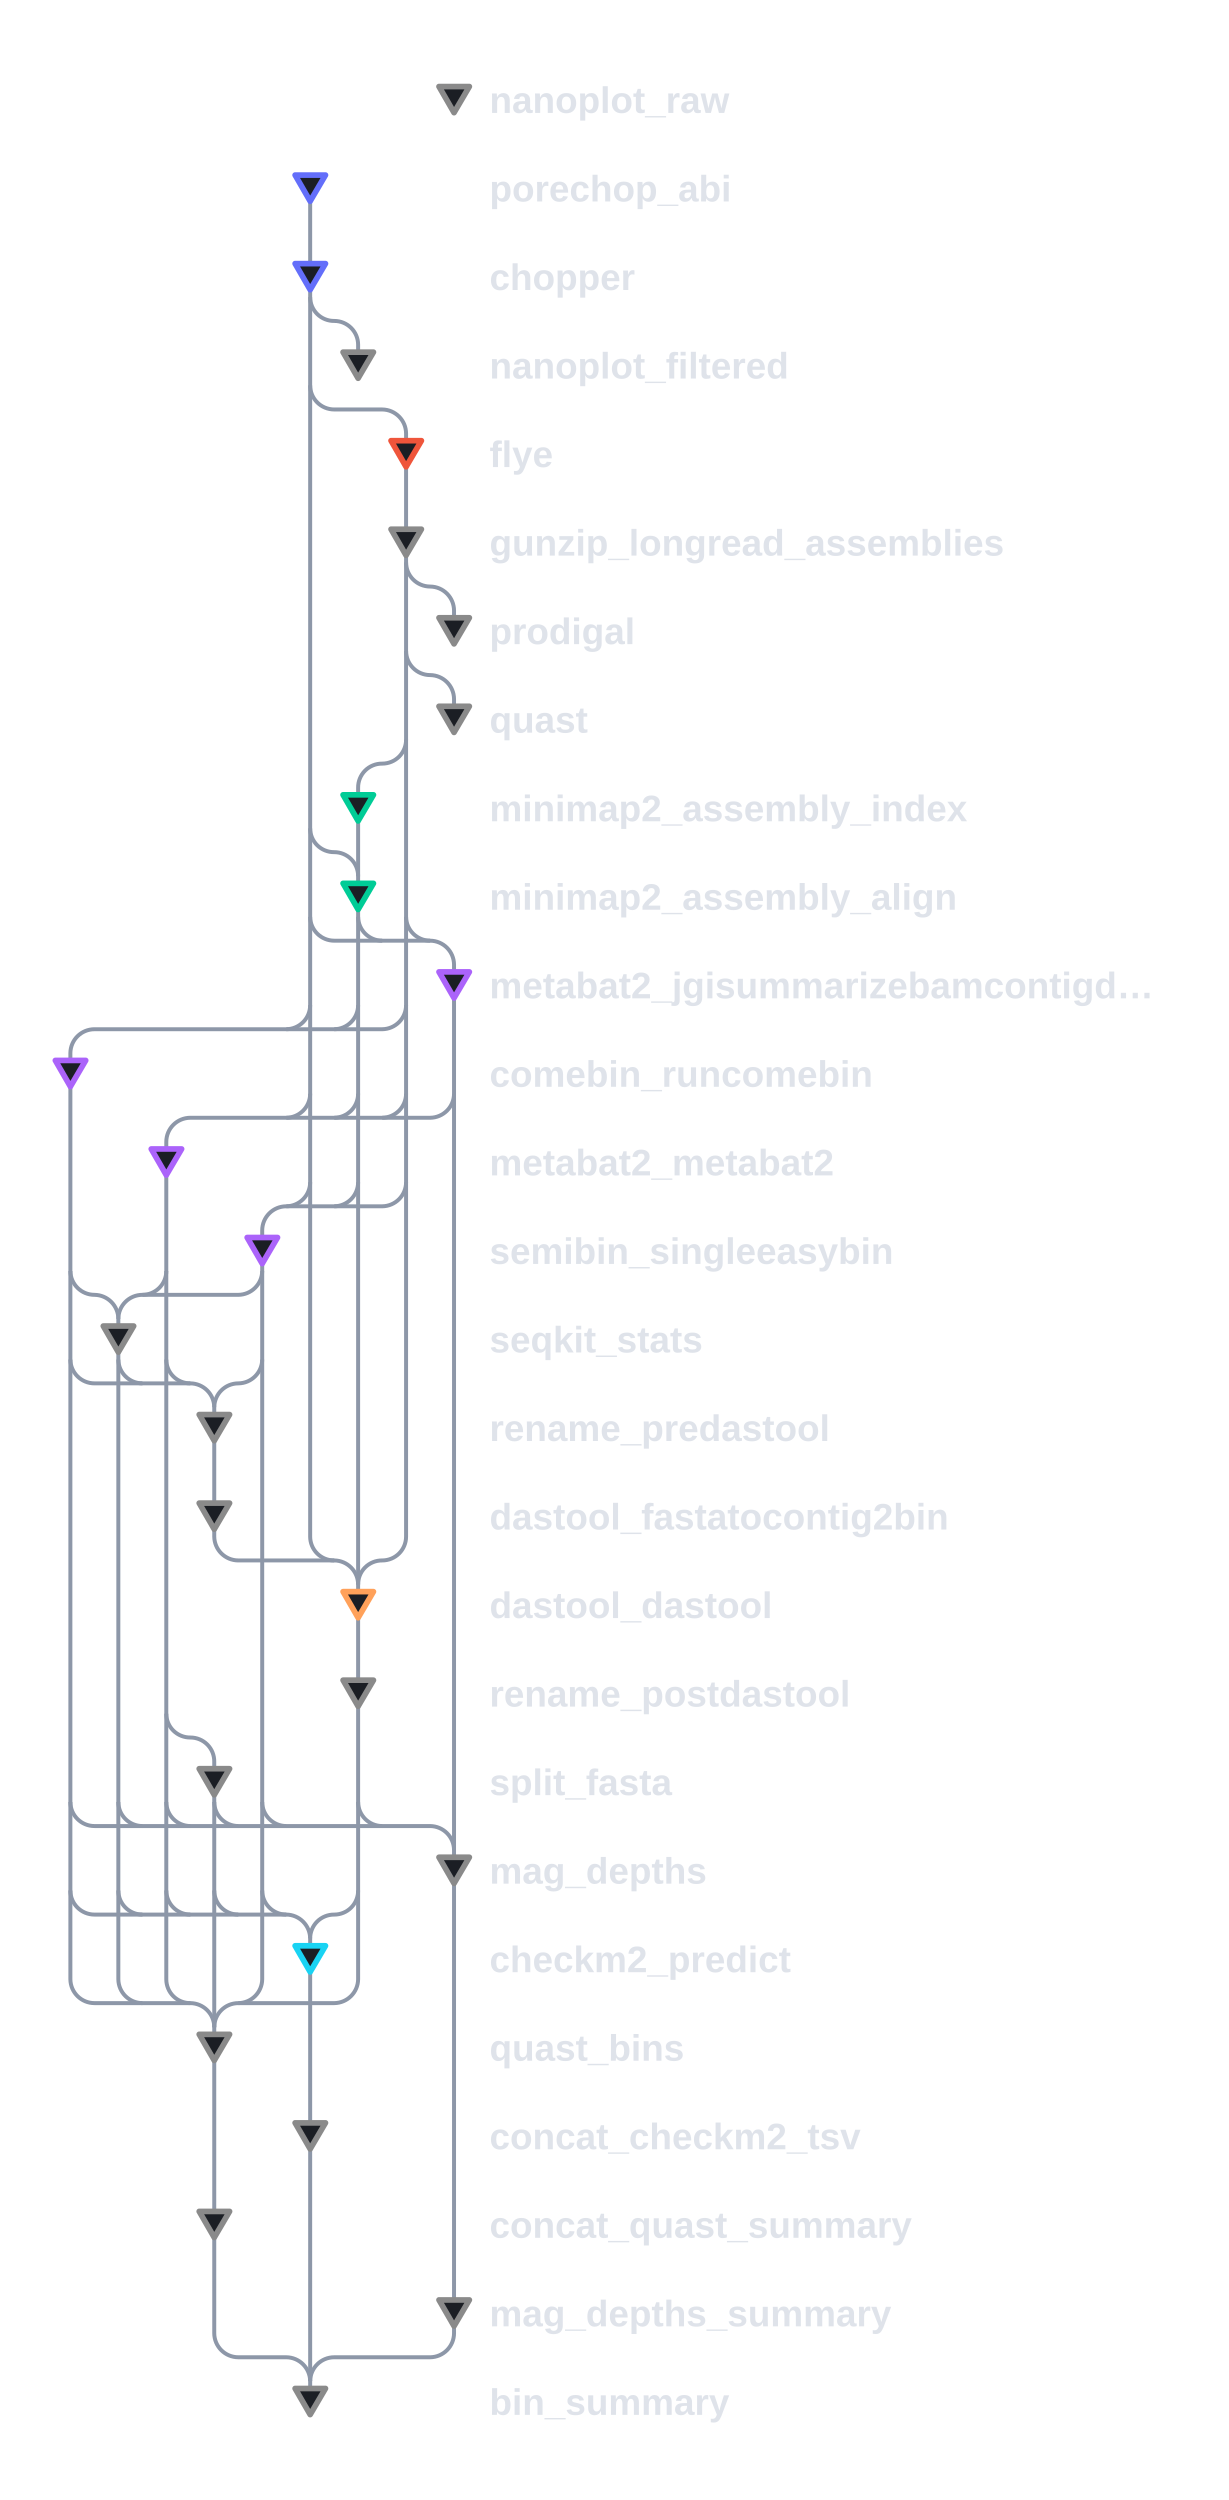
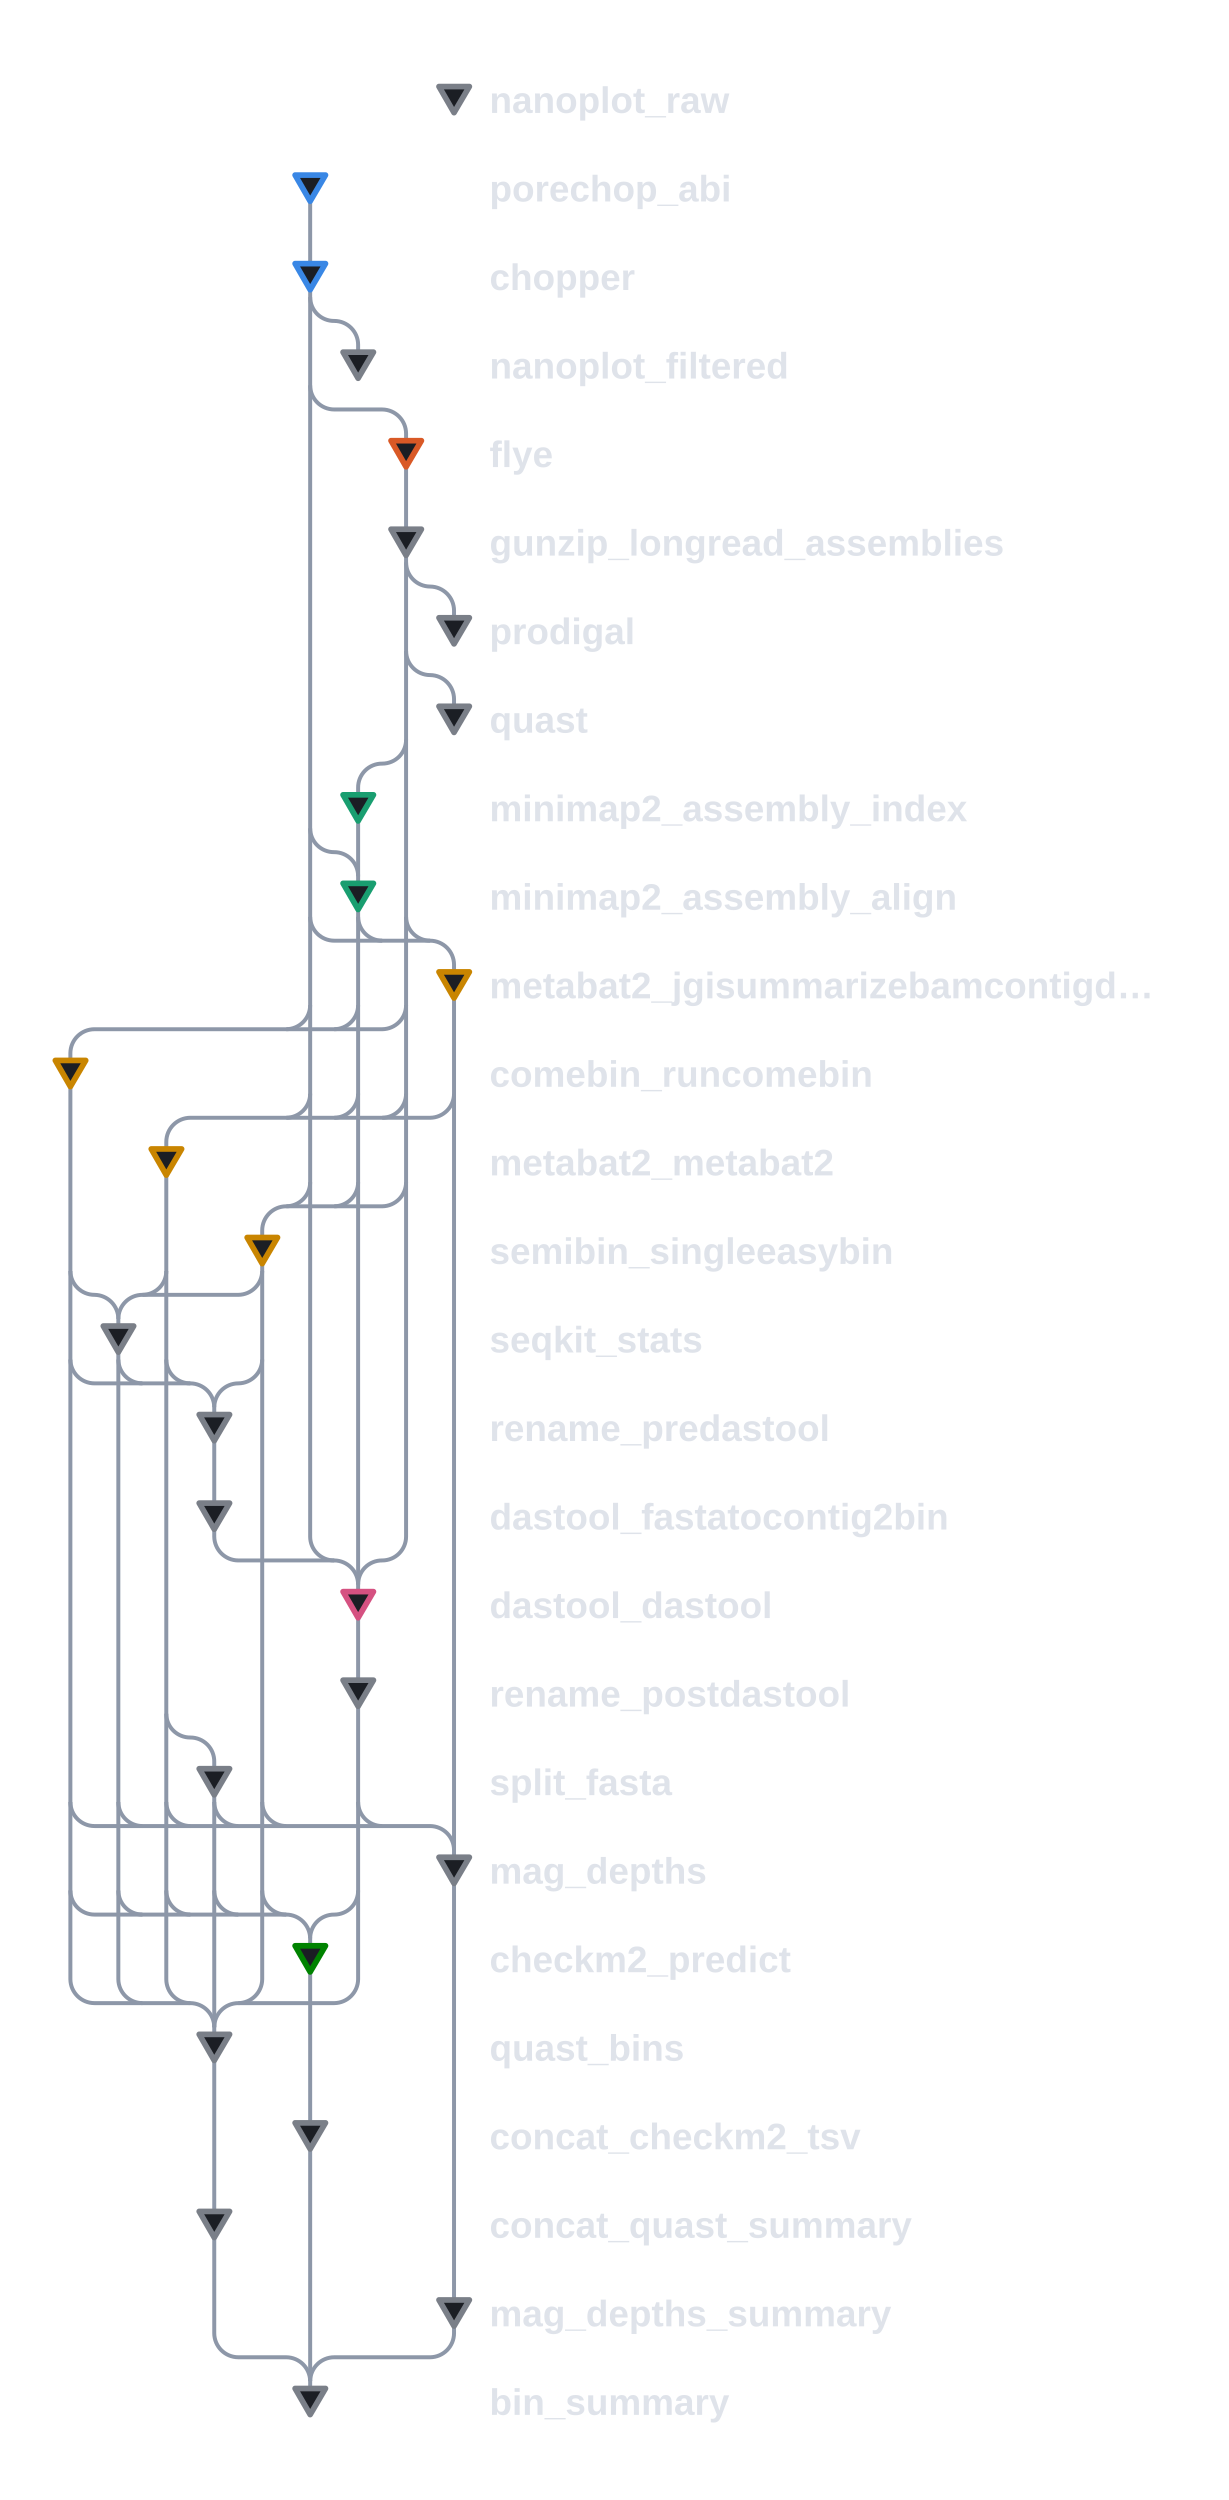
<svg xmlns="http://www.w3.org/2000/svg" width="433" height="881" viewBox="0 0 433 881">
  <g fill="none" stroke="#8D97A8" stroke-width="1.4" stroke-linejoin="round" stroke-linecap="butt">
    <path d="M 109.3,70.9 L 109.3,92.9" />
    <path d="M 109.3,102.1 L 109.3,104.7 L 109.3,135.8 L 109.3,291.9 L 109.3,323.1 L 109.3,354.2 L 109.3,385.4 L 109.3,416.6 L 109.3,541.5 A 8.4,8.4 0 0 0 117.8,549.9" />
    <path d="M 109.3,685.7 L 109.3,683.1 A 8.5,8.5 0 0 0 100.9,674.7 L 84.0,674.7 L 67.1,674.7 L 50.2,674.7 L 33.3,674.7 A 8.5,8.5 0 0 1 24.8,666.2" />
    <path d="M 109.3,694.9 L 109.3,748.1" />
    <path d="M 109.3,757.3 L 109.3,839.1 L 109.3,841.7" />
    <path d="M 126.2,124.1 L 126.2,121.5 A 8.4,8.4 0 0 0 117.8,113.1 A 8.4,8.4 0 0 1 109.3,104.7" />
    <path d="M 126.2,280.1 L 126.2,277.6 A 8.4,8.4 0 0 1 134.7,269.1 A 8.4,8.4 0 0 0 143.1,260.6" />
    <path d="M 126.2,289.3 L 126.2,308.8 L 126.2,311.3" />
    <path d="M 126.2,320.5 L 126.2,323.1 L 126.2,354.2 L 126.2,385.4 L 126.2,416.6 L 126.2,558.4 L 126.2,560.9" />
    <path d="M 126.2,570.1 L 126.2,592.1" />
    <path d="M 126.2,601.3 L 126.2,635.0 L 126.2,666.2 L 126.2,697.5 A 8.5,8.5 0 0 1 117.8,705.9 L 84.0,705.9 A 8.5,8.5 0 0 0 75.5,714.4" />
    <path d="M 143.1,155.3 L 143.1,152.8 A 8.5,8.5 0 0 0 134.7,144.3 L 117.8,144.3 A 8.5,8.5 0 0 1 109.3,135.8" />
    <path d="M 143.1,164.5 L 143.1,186.5" />
    <path d="M 143.1,195.7 L 143.1,198.2 L 143.1,229.4 L 143.1,260.6 L 143.1,323.1 L 143.1,354.2 L 143.1,385.4 L 143.1,416.6 L 143.1,541.5 A 8.4,8.4 0 0 1 134.7,549.9 A 8.4,8.4 0 0 0 126.2,558.4" />
    <path d="M 160.0,217.7 L 160.0,215.2 A 8.5,8.5 0 0 0 151.6,206.7 A 8.5,8.5 0 0 1 143.1,198.2" />
    <path d="M 160.0,248.9 L 160.0,246.3 A 8.5,8.5 0 0 0 151.6,237.9 A 8.5,8.5 0 0 1 143.1,229.4" />
    <path d="M 160.0,342.5 L 160.0,339.9 A 8.5,8.5 0 0 0 151.6,331.5 L 134.7,331.5 L 117.8,331.5 A 8.5,8.5 0 0 1 109.3,323.1" />
    <path d="M 160.0,351.7 L 160.0,385.4 L 160.0,652.0 L 160.0,654.5" />
    <path d="M 160.0,663.7 L 160.0,810.5" />
    <path d="M 160.0,819.7 L 160.0,822.2 A 8.5,8.5 0 0 1 151.6,830.7 L 117.8,830.7 A 8.5,8.5 0 0 0 109.3,839.1" />
    <path d="M 24.8,373.7 L 24.8,371.1 A 8.5,8.5 0 0 1 33.3,362.7 L 100.9,362.7 L 117.8,362.7 L 134.7,362.7 A 8.5,8.5 0 0 0 143.1,354.2" />
    <path d="M 24.8,382.9 L 24.8,447.9 L 24.8,479.1 L 24.8,635.0 L 24.8,666.2 L 24.8,697.5 A 8.5,8.5 0 0 0 33.3,705.9 L 50.2,705.9 L 67.1,705.9 A 8.5,8.5 0 0 1 75.5,714.4" />
    <path d="M 58.6,404.9 L 58.6,402.4 A 8.5,8.5 0 0 1 67.1,393.9 L 100.9,393.9 L 117.8,393.9 L 134.7,393.9 L 151.6,393.9 A 8.5,8.5 0 0 0 160.0,385.4" />
    <path d="M 58.6,414.1 L 58.6,447.9 L 58.6,479.1 L 58.6,603.9 L 58.6,635.0 L 58.6,666.2 L 58.6,697.5 A 8.4,8.4 0 0 0 67.1,705.9" />
    <path d="M 92.4,436.1 L 92.4,433.6 A 8.5,8.5 0 0 1 100.9,425.1 L 117.8,425.1 L 134.7,425.1 A 8.5,8.5 0 0 0 143.1,416.6" />
    <path d="M 92.4,445.3 L 92.4,447.9 L 92.4,479.1 L 92.4,635.0 L 92.4,666.2 L 92.4,697.5 A 8.5,8.5 0 0 1 84.0,705.9" />
    <path d="M 41.7,467.3 L 41.7,464.8 A 8.5,8.5 0 0 0 33.3,456.3 A 8.5,8.5 0 0 1 24.8,447.9" />
    <path d="M 41.7,476.5 L 41.7,479.1 L 41.7,635.0 L 41.7,666.2 L 41.7,697.5 A 8.5,8.5 0 0 0 50.2,705.9" />
    <path d="M 75.5,498.5 L 75.5,495.9 A 8.5,8.5 0 0 0 67.1,487.5 L 50.2,487.5 L 33.3,487.5 A 8.5,8.5 0 0 1 24.8,479.1" />
    <path d="M 75.5,507.7 L 75.5,529.7" />
    <path d="M 75.5,538.9 L 75.5,541.5 A 8.5,8.5 0 0 0 84.0,549.9 L 117.8,549.9 A 8.5,8.5 0 0 1 126.2,558.4" />
    <path d="M 75.5,623.3 L 75.5,620.8 A 8.4,8.4 0 0 0 67.1,612.3 A 8.4,8.4 0 0 1 58.6,603.9" />
    <path d="M 75.5,632.5 L 75.5,635.0 L 75.5,666.2 L 75.5,714.4 L 75.5,716.9" />
    <path d="M 75.5,726.1 L 75.5,779.3" />
    <path d="M 75.5,788.5 L 75.5,822.2 A 8.5,8.5 0 0 0 84.0,830.7 L 100.9,830.7 A 8.5,8.5 0 0 1 109.3,839.1" />
    <path d="M 109.3,291.9 A 8.4,8.4 0 0 0 117.8,300.3 A 8.4,8.4 0 0 1 126.2,308.8" />
    <path d="M 109.3,354.2 A 8.5,8.5 0 0 1 100.9,362.7" />
    <path d="M 109.3,385.4 A 8.5,8.5 0 0 1 100.9,393.9" />
    <path d="M 109.3,416.6 A 8.5,8.5 0 0 1 100.9,425.1" />
    <path d="M 143.1,323.1 A 8.5,8.5 0 0 0 151.6,331.5" />
    <path d="M 143.1,385.4 A 8.5,8.5 0 0 1 134.7,393.9" />
    <path d="M 126.2,323.1 A 8.5,8.5 0 0 0 134.7,331.5" />
    <path d="M 126.2,354.2 A 8.5,8.5 0 0 1 117.8,362.7" />
    <path d="M 126.2,385.4 A 8.5,8.5 0 0 1 117.8,393.9" />
    <path d="M 126.2,416.6 A 8.5,8.5 0 0 1 117.8,425.1" />
    <path d="M 24.8,635.0 A 8.5,8.5 0 0 0 33.3,643.5 L 50.2,643.5 L 67.1,643.5 L 84.0,643.5 L 100.9,643.5 L 134.7,643.5 L 151.6,643.5 A 8.5,8.5 0 0 1 160.0,652.0" />
    <path d="M 58.6,447.9 A 8.4,8.4 0 0 1 50.2,456.3" />
    <path d="M 41.7,464.8 A 8.5,8.5 0 0 1 50.2,456.3 L 84.0,456.3 A 8.5,8.5 0 0 0 92.4,447.9" />
    <path d="M 58.6,479.1 A 8.4,8.4 0 0 0 67.1,487.5" />
    <path d="M 58.6,635.0 A 8.5,8.5 0 0 0 67.1,643.5" />
    <path d="M 58.6,666.2 A 8.5,8.5 0 0 0 67.1,674.7" />
    <path d="M 92.4,479.1 A 8.5,8.5 0 0 1 84.0,487.5 A 8.5,8.5 0 0 0 75.5,495.9" />
    <path d="M 92.4,635.0 A 8.5,8.5 0 0 0 100.9,643.5" />
    <path d="M 92.4,666.2 A 8.5,8.5 0 0 0 100.9,674.7" />
    <path d="M 41.7,479.1 A 8.5,8.5 0 0 0 50.2,487.5" />
    <path d="M 41.7,635.0 A 8.5,8.5 0 0 0 50.2,643.5" />
    <path d="M 41.7,666.2 A 8.5,8.5 0 0 0 50.2,674.7" />
    <path d="M 126.2,635.0 A 8.5,8.5 0 0 0 134.7,643.5" />
    <path d="M 126.2,666.2 A 8.4,8.4 0 0 1 117.8,674.7 A 8.4,8.4 0 0 0 109.3,683.1" />
    <path d="M 75.5,635.0 A 8.5,8.5 0 0 0 84.0,643.5" />
    <path d="M 75.5,666.2 A 8.5,8.5 0 0 0 84.0,674.7" />
  </g>
  <g>
-     <polygon points="154.7,30.5 165.4,30.5 160.0,39.7" fill="#1B1E24" stroke="#8A8A8A" stroke-width="2.0" stroke-linejoin="round" />
+     <polygon points="154.7,30.5 165.4,30.5 160.0,39.7" fill="#1B1E24" stroke="#7a7f88" stroke-width="2.0" stroke-linejoin="round" />
    <text x="172.5" y="39.8" font-family="Arial" font-size="13" fill="#DFE3EA" font-weight="600" text-anchor="start">nanoplot_raw</text>
  </g>
  <g>
-     <polygon points="104.0,61.7 114.7,61.7 109.3,70.9" fill="#1B1E24" stroke="#636EFA" stroke-width="2.0" stroke-linejoin="round" />
+     <polygon points="104.0,61.7 114.7,61.7 109.3,70.9" fill="#1B1E24" stroke="#3987e5" stroke-width="2.0" stroke-linejoin="round" />
    <text x="172.5" y="71.0" font-family="Arial" font-size="13" fill="#DFE3EA" font-weight="600" text-anchor="start">porechop_abi</text>
  </g>
  <g>
-     <polygon points="104.0,92.9 114.7,92.9 109.3,102.1" fill="#1B1E24" stroke="#636EFA" stroke-width="2.0" stroke-linejoin="round" />
+     <polygon points="104.0,92.9 114.7,92.9 109.3,102.1" fill="#1B1E24" stroke="#3987e5" stroke-width="2.0" stroke-linejoin="round" />
    <text x="172.5" y="102.2" font-family="Arial" font-size="13" fill="#DFE3EA" font-weight="600" text-anchor="start">chopper</text>
  </g>
  <g>
-     <polygon points="120.9,124.1 131.6,124.1 126.2,133.3" fill="#1B1E24" stroke="#8A8A8A" stroke-width="2.0" stroke-linejoin="round" />
+     <polygon points="120.9,124.1 131.6,124.1 126.2,133.3" fill="#1B1E24" stroke="#7a7f88" stroke-width="2.0" stroke-linejoin="round" />
    <text x="172.5" y="133.4" font-family="Arial" font-size="13" fill="#DFE3EA" font-weight="600" text-anchor="start">nanoplot_filtered</text>
  </g>
  <g>
-     <polygon points="137.8,155.3 148.5,155.3 143.1,164.5" fill="#1B1E24" stroke="#EF553B" stroke-width="2.0" stroke-linejoin="round" />
+     <polygon points="137.8,155.3 148.5,155.3 143.1,164.5" fill="#1B1E24" stroke="#d95926" stroke-width="2.0" stroke-linejoin="round" />
    <text x="172.5" y="164.6" font-family="Arial" font-size="13" fill="#DFE3EA" font-weight="600" text-anchor="start">flye</text>
  </g>
  <g>
-     <polygon points="137.8,186.5 148.5,186.5 143.1,195.7" fill="#1B1E24" stroke="#8A8A8A" stroke-width="2.0" stroke-linejoin="round" />
+     <polygon points="137.8,186.5 148.5,186.5 143.1,195.7" fill="#1B1E24" stroke="#7a7f88" stroke-width="2.0" stroke-linejoin="round" />
    <text x="172.5" y="195.8" font-family="Arial" font-size="13" fill="#DFE3EA" font-weight="600" text-anchor="start">gunzip_longread_assemblies</text>
  </g>
  <g>
-     <polygon points="154.7,217.7 165.4,217.7 160.0,226.9" fill="#1B1E24" stroke="#8A8A8A" stroke-width="2.0" stroke-linejoin="round" />
+     <polygon points="154.7,217.7 165.4,217.7 160.0,226.9" fill="#1B1E24" stroke="#7a7f88" stroke-width="2.0" stroke-linejoin="round" />
    <text x="172.5" y="227.0" font-family="Arial" font-size="13" fill="#DFE3EA" font-weight="600" text-anchor="start">prodigal</text>
  </g>
  <g>
-     <polygon points="154.7,248.9 165.4,248.9 160.0,258.1" fill="#1B1E24" stroke="#8A8A8A" stroke-width="2.0" stroke-linejoin="round" />
+     <polygon points="154.7,248.9 165.4,248.9 160.0,258.1" fill="#1B1E24" stroke="#7a7f88" stroke-width="2.0" stroke-linejoin="round" />
    <text x="172.5" y="258.2" font-family="Arial" font-size="13" fill="#DFE3EA" font-weight="600" text-anchor="start">quast</text>
  </g>
  <g>
-     <polygon points="120.9,280.1 131.6,280.1 126.2,289.3" fill="#1B1E24" stroke="#00CC96" stroke-width="2.0" stroke-linejoin="round" />
+     <polygon points="120.9,280.1 131.6,280.1 126.2,289.3" fill="#1B1E24" stroke="#199e70" stroke-width="2.0" stroke-linejoin="round" />
    <text x="172.5" y="289.4" font-family="Arial" font-size="13" fill="#DFE3EA" font-weight="600" text-anchor="start">minimap2_assembly_index</text>
  </g>
  <g>
-     <polygon points="120.9,311.3 131.6,311.3 126.2,320.5" fill="#1B1E24" stroke="#00CC96" stroke-width="2.0" stroke-linejoin="round" />
+     <polygon points="120.9,311.3 131.6,311.3 126.2,320.5" fill="#1B1E24" stroke="#199e70" stroke-width="2.0" stroke-linejoin="round" />
    <text x="172.5" y="320.6" font-family="Arial" font-size="13" fill="#DFE3EA" font-weight="600" text-anchor="start">minimap2_assembly_align</text>
  </g>
  <g>
-     <polygon points="154.7,342.5 165.4,342.5 160.0,351.7" fill="#1B1E24" stroke="#AB63FA" stroke-width="2.0" stroke-linejoin="round" />
+     <polygon points="154.7,342.5 165.4,342.5 160.0,351.7" fill="#1B1E24" stroke="#c98500" stroke-width="2.0" stroke-linejoin="round" />
    <text x="172.5" y="351.8" font-family="Arial" font-size="13" fill="#DFE3EA" font-weight="600" text-anchor="start">metabat2_jgisummarizebamcontigd…</text>
  </g>
  <g>
-     <polygon points="19.5,373.7 30.2,373.7 24.8,382.9" fill="#1B1E24" stroke="#AB63FA" stroke-width="2.0" stroke-linejoin="round" />
+     <polygon points="19.5,373.7 30.2,373.7 24.8,382.9" fill="#1B1E24" stroke="#c98500" stroke-width="2.0" stroke-linejoin="round" />
    <text x="172.5" y="383.0" font-family="Arial" font-size="13" fill="#DFE3EA" font-weight="600" text-anchor="start">comebin_runcomebin</text>
  </g>
  <g>
-     <polygon points="53.3,404.9 64.0,404.9 58.6,414.1" fill="#1B1E24" stroke="#AB63FA" stroke-width="2.0" stroke-linejoin="round" />
+     <polygon points="53.3,404.9 64.0,404.9 58.6,414.1" fill="#1B1E24" stroke="#c98500" stroke-width="2.0" stroke-linejoin="round" />
    <text x="172.5" y="414.2" font-family="Arial" font-size="13" fill="#DFE3EA" font-weight="600" text-anchor="start">metabat2_metabat2</text>
  </g>
  <g>
-     <polygon points="87.1,436.1 97.8,436.1 92.4,445.3" fill="#1B1E24" stroke="#AB63FA" stroke-width="2.0" stroke-linejoin="round" />
+     <polygon points="87.1,436.1 97.8,436.1 92.4,445.3" fill="#1B1E24" stroke="#c98500" stroke-width="2.0" stroke-linejoin="round" />
    <text x="172.5" y="445.4" font-family="Arial" font-size="13" fill="#DFE3EA" font-weight="600" text-anchor="start">semibin_singleeasybin</text>
  </g>
  <g>
-     <polygon points="36.4,467.3 47.1,467.3 41.7,476.5" fill="#1B1E24" stroke="#8A8A8A" stroke-width="2.0" stroke-linejoin="round" />
+     <polygon points="36.4,467.3 47.1,467.3 41.7,476.5" fill="#1B1E24" stroke="#7a7f88" stroke-width="2.0" stroke-linejoin="round" />
    <text x="172.5" y="476.6" font-family="Arial" font-size="13" fill="#DFE3EA" font-weight="600" text-anchor="start">seqkit_stats</text>
  </g>
  <g>
-     <polygon points="70.2,498.5 80.9,498.5 75.5,507.7" fill="#1B1E24" stroke="#8A8A8A" stroke-width="2.0" stroke-linejoin="round" />
+     <polygon points="70.2,498.5 80.9,498.5 75.5,507.7" fill="#1B1E24" stroke="#7a7f88" stroke-width="2.0" stroke-linejoin="round" />
    <text x="172.5" y="507.8" font-family="Arial" font-size="13" fill="#DFE3EA" font-weight="600" text-anchor="start">rename_predastool</text>
  </g>
  <g>
-     <polygon points="70.2,529.7 80.9,529.7 75.5,538.9" fill="#1B1E24" stroke="#8A8A8A" stroke-width="2.0" stroke-linejoin="round" />
+     <polygon points="70.2,529.7 80.9,529.7 75.5,538.9" fill="#1B1E24" stroke="#7a7f88" stroke-width="2.0" stroke-linejoin="round" />
    <text x="172.5" y="539.0" font-family="Arial" font-size="13" fill="#DFE3EA" font-weight="600" text-anchor="start">dastool_fastatocontig2bin</text>
  </g>
  <g>
-     <polygon points="120.9,560.9 131.6,560.9 126.2,570.1" fill="#1B1E24" stroke="#FFA15A" stroke-width="2.0" stroke-linejoin="round" />
+     <polygon points="120.9,560.9 131.6,560.9 126.2,570.1" fill="#1B1E24" stroke="#d55181" stroke-width="2.0" stroke-linejoin="round" />
    <text x="172.5" y="570.2" font-family="Arial" font-size="13" fill="#DFE3EA" font-weight="600" text-anchor="start">dastool_dastool</text>
  </g>
  <g>
-     <polygon points="120.9,592.1 131.6,592.1 126.2,601.3" fill="#1B1E24" stroke="#8A8A8A" stroke-width="2.0" stroke-linejoin="round" />
+     <polygon points="120.9,592.1 131.6,592.1 126.2,601.3" fill="#1B1E24" stroke="#7a7f88" stroke-width="2.0" stroke-linejoin="round" />
    <text x="172.5" y="601.4" font-family="Arial" font-size="13" fill="#DFE3EA" font-weight="600" text-anchor="start">rename_postdastool</text>
  </g>
  <g>
-     <polygon points="70.2,623.3 80.9,623.3 75.5,632.5" fill="#1B1E24" stroke="#8A8A8A" stroke-width="2.0" stroke-linejoin="round" />
+     <polygon points="70.2,623.3 80.9,623.3 75.5,632.5" fill="#1B1E24" stroke="#7a7f88" stroke-width="2.0" stroke-linejoin="round" />
    <text x="172.5" y="632.6" font-family="Arial" font-size="13" fill="#DFE3EA" font-weight="600" text-anchor="start">split_fasta</text>
  </g>
  <g>
-     <polygon points="154.7,654.5 165.4,654.5 160.0,663.7" fill="#1B1E24" stroke="#8A8A8A" stroke-width="2.0" stroke-linejoin="round" />
+     <polygon points="154.7,654.5 165.4,654.5 160.0,663.7" fill="#1B1E24" stroke="#7a7f88" stroke-width="2.0" stroke-linejoin="round" />
    <text x="172.5" y="663.8" font-family="Arial" font-size="13" fill="#DFE3EA" font-weight="600" text-anchor="start">mag_depths</text>
  </g>
  <g>
-     <polygon points="104.0,685.7 114.7,685.7 109.3,694.9" fill="#1B1E24" stroke="#19D3F3" stroke-width="2.0" stroke-linejoin="round" />
+     <polygon points="104.0,685.7 114.7,685.7 109.3,694.9" fill="#1B1E24" stroke="#008300" stroke-width="2.0" stroke-linejoin="round" />
    <text x="172.5" y="695.0" font-family="Arial" font-size="13" fill="#DFE3EA" font-weight="600" text-anchor="start">checkm2_predict</text>
  </g>
  <g>
-     <polygon points="70.2,716.9 80.9,716.9 75.5,726.1" fill="#1B1E24" stroke="#8A8A8A" stroke-width="2.0" stroke-linejoin="round" />
+     <polygon points="70.2,716.9 80.9,716.9 75.5,726.1" fill="#1B1E24" stroke="#7a7f88" stroke-width="2.0" stroke-linejoin="round" />
    <text x="172.5" y="726.2" font-family="Arial" font-size="13" fill="#DFE3EA" font-weight="600" text-anchor="start">quast_bins</text>
  </g>
  <g>
-     <polygon points="104.0,748.1 114.7,748.1 109.3,757.3" fill="#1B1E24" stroke="#8A8A8A" stroke-width="2.0" stroke-linejoin="round" />
+     <polygon points="104.0,748.1 114.7,748.1 109.3,757.3" fill="#1B1E24" stroke="#7a7f88" stroke-width="2.0" stroke-linejoin="round" />
    <text x="172.5" y="757.4" font-family="Arial" font-size="13" fill="#DFE3EA" font-weight="600" text-anchor="start">concat_checkm2_tsv</text>
  </g>
  <g>
-     <polygon points="70.2,779.3 80.9,779.3 75.5,788.5" fill="#1B1E24" stroke="#8A8A8A" stroke-width="2.0" stroke-linejoin="round" />
+     <polygon points="70.2,779.3 80.9,779.3 75.5,788.5" fill="#1B1E24" stroke="#7a7f88" stroke-width="2.0" stroke-linejoin="round" />
    <text x="172.5" y="788.6" font-family="Arial" font-size="13" fill="#DFE3EA" font-weight="600" text-anchor="start">concat_quast_summary</text>
  </g>
  <g>
-     <polygon points="154.7,810.5 165.4,810.5 160.0,819.7" fill="#1B1E24" stroke="#8A8A8A" stroke-width="2.0" stroke-linejoin="round" />
+     <polygon points="154.7,810.5 165.4,810.5 160.0,819.7" fill="#1B1E24" stroke="#7a7f88" stroke-width="2.0" stroke-linejoin="round" />
    <text x="172.5" y="819.8" font-family="Arial" font-size="13" fill="#DFE3EA" font-weight="600" text-anchor="start">mag_depths_summary</text>
  </g>
  <g>
-     <polygon points="104.0,841.7 114.7,841.7 109.3,850.9" fill="#1B1E24" stroke="#8A8A8A" stroke-width="2.0" stroke-linejoin="round" />
+     <polygon points="104.0,841.7 114.7,841.7 109.3,850.9" fill="#1B1E24" stroke="#7a7f88" stroke-width="2.0" stroke-linejoin="round" />
    <text x="172.5" y="851.0" font-family="Arial" font-size="13" fill="#DFE3EA" font-weight="600" text-anchor="start">bin_summary</text>
  </g>
</svg>
